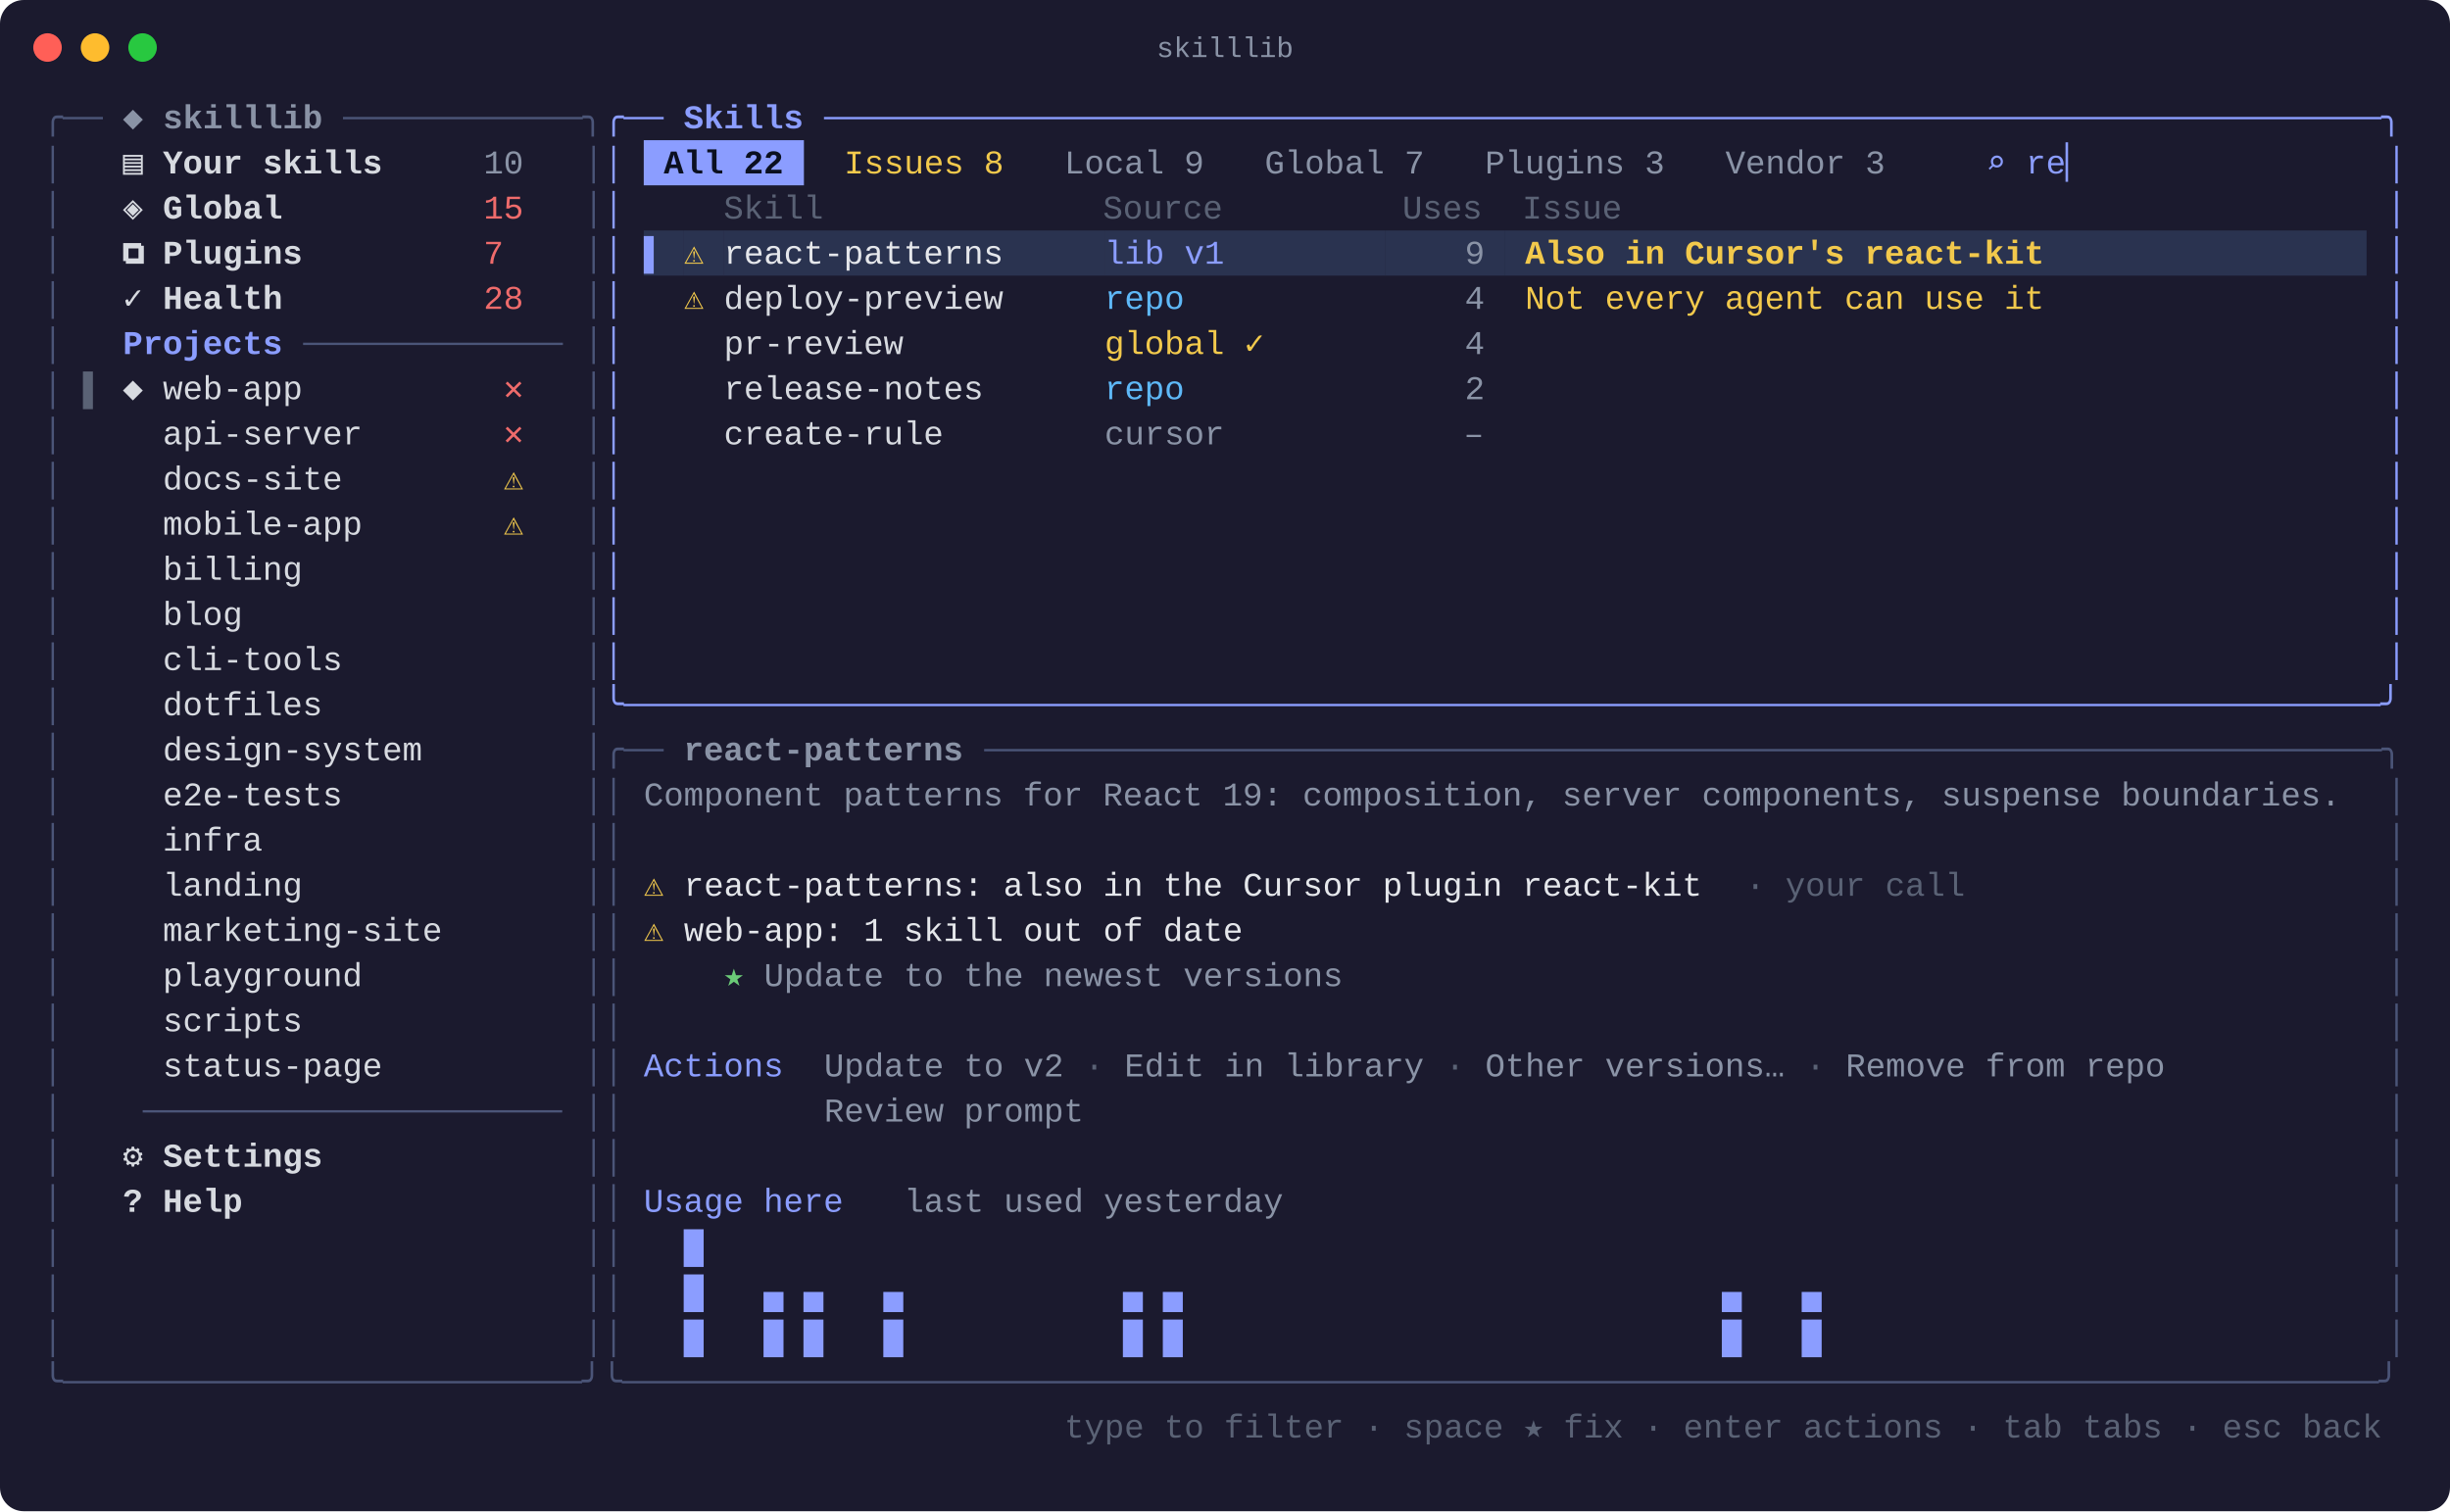
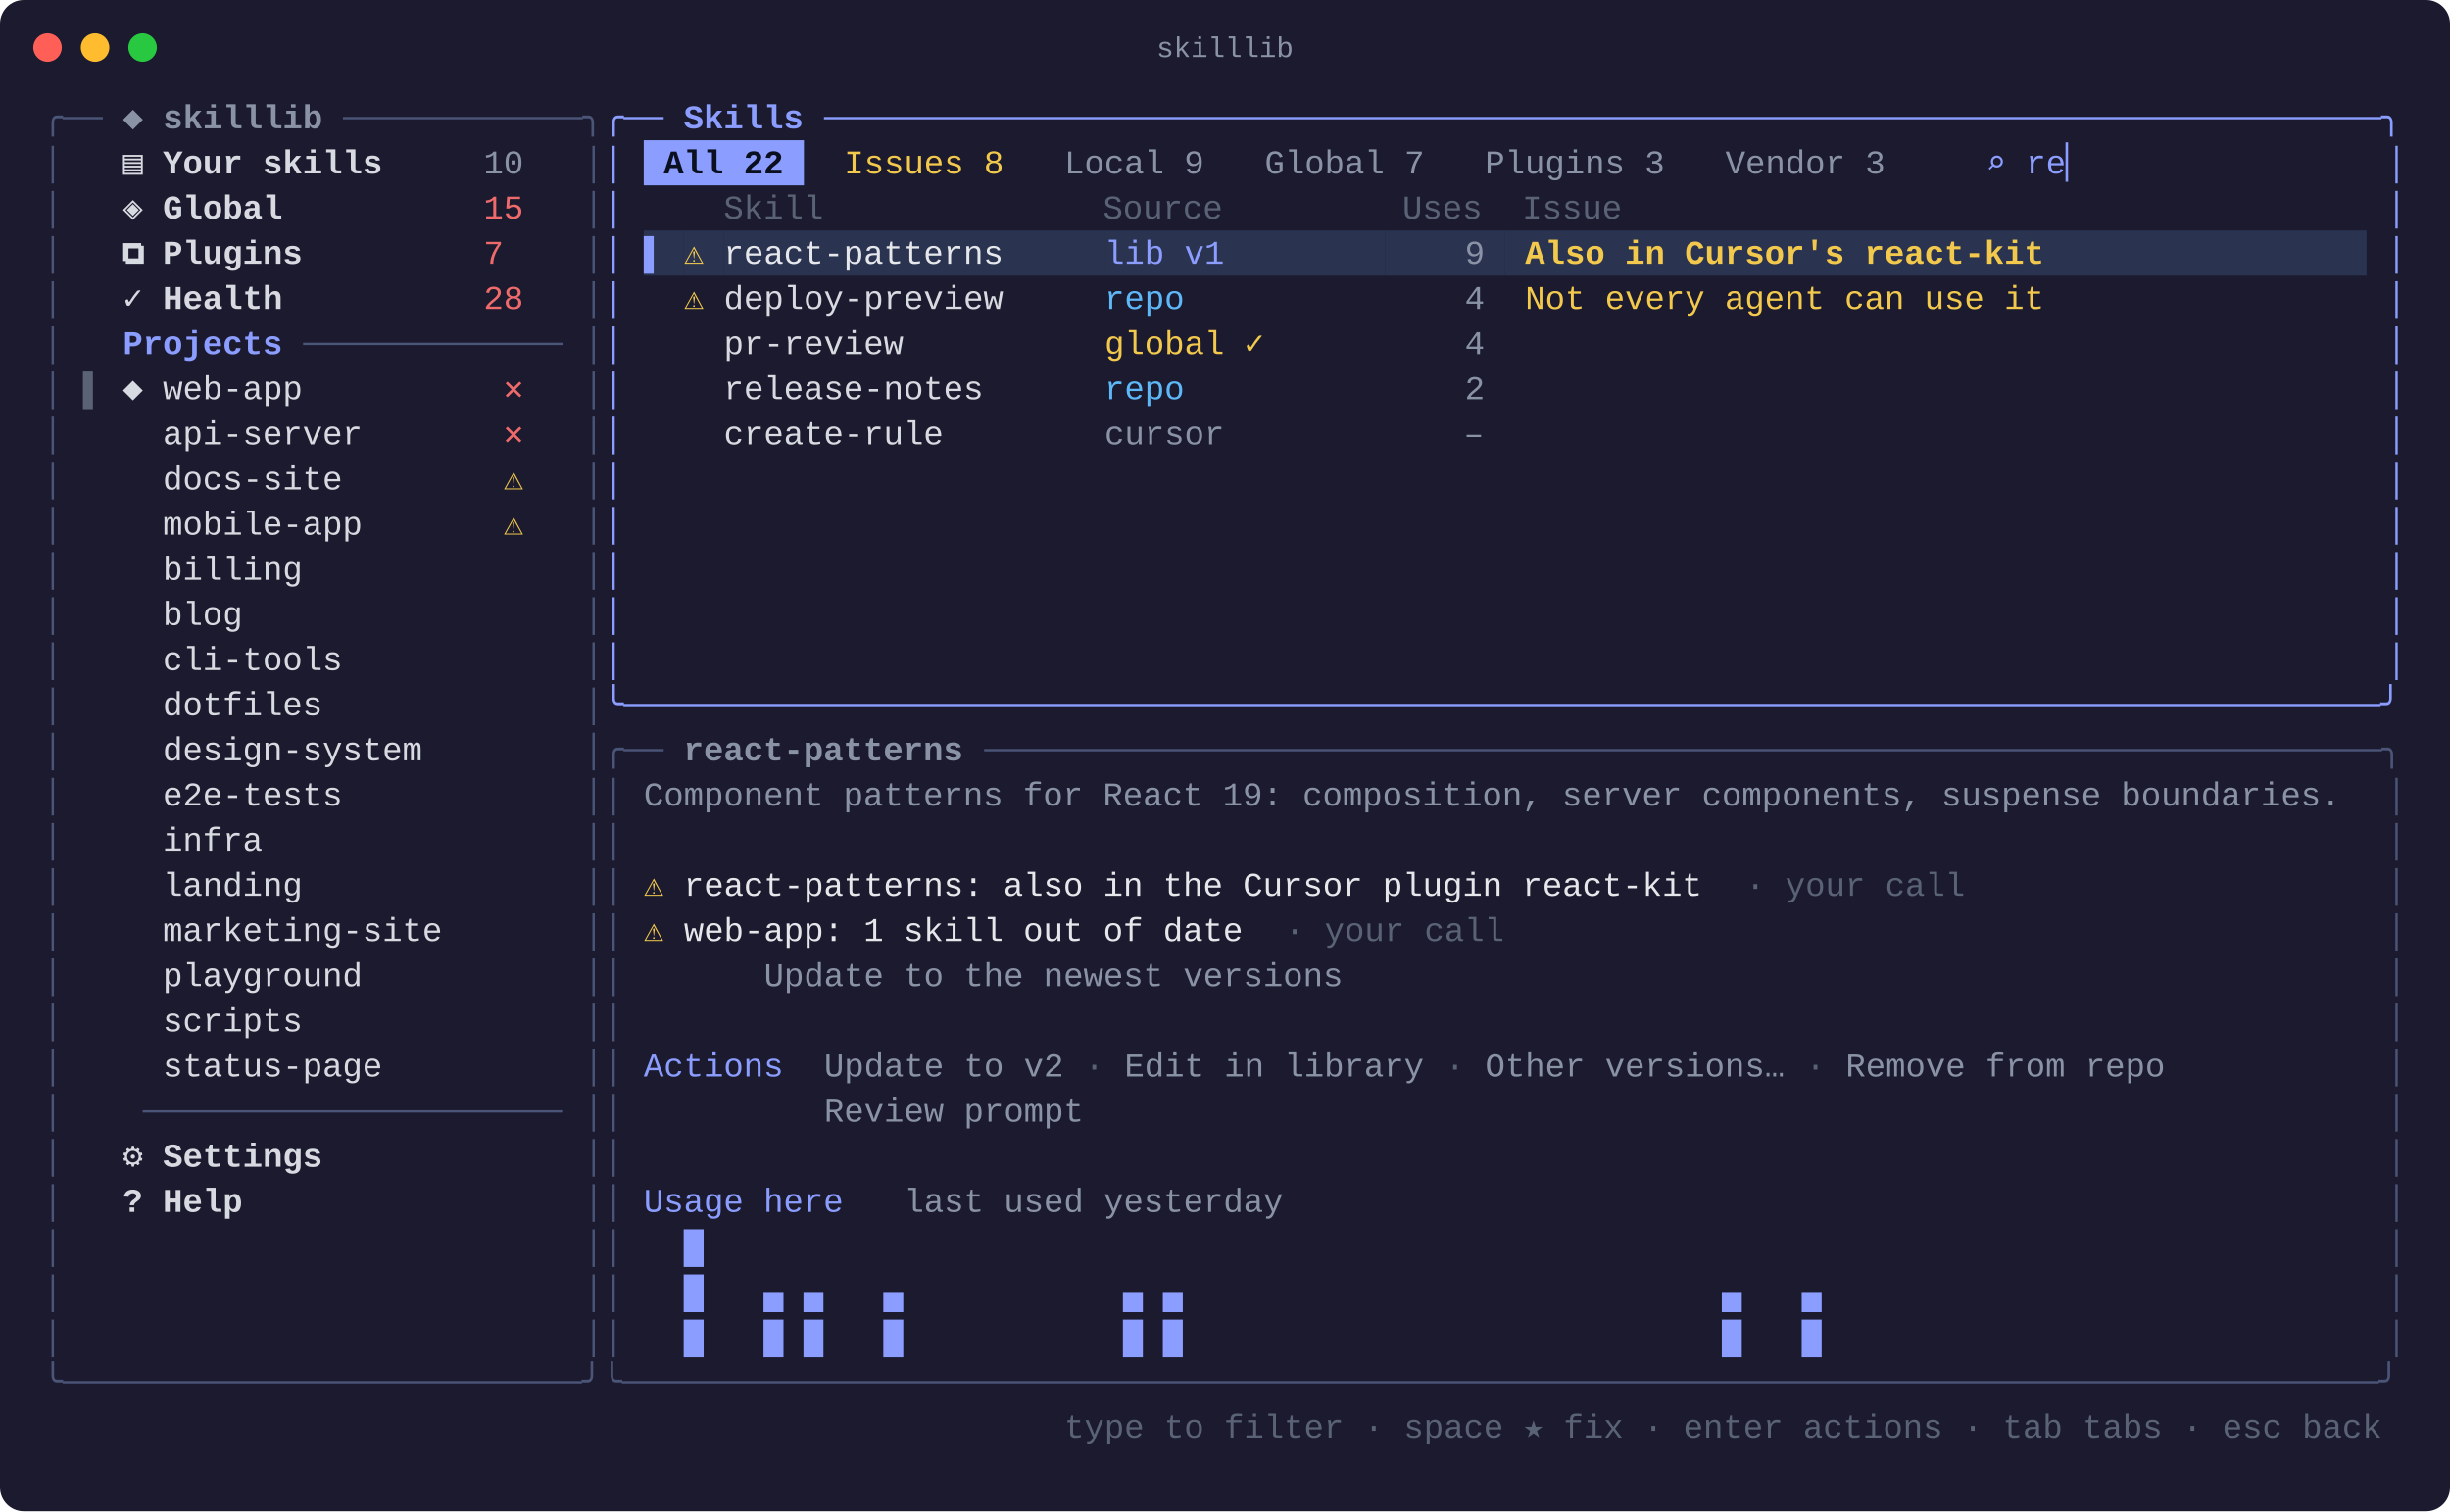
<svg xmlns="http://www.w3.org/2000/svg" width="1031" height="636" viewBox="0 0 1031 636" font-family="SFMono-Regular, Menlo, Consolas, 'Liberation Mono', monospace" font-size="14">
  <rect width="1031" height="636" rx="10" fill="#1b1a2e" />
  <circle cx="20" cy="20" r="6" fill="#ff5f57" />
  <circle cx="40" cy="20" r="6" fill="#febc2e" />
  <circle cx="60" cy="20" r="6" fill="#28c840" />
  <text x="515.5" y="24" fill="#8a93a6" font-size="12" text-anchor="middle">skilllib</text>
  <text x="18.0" y="54.0" fill="#4b5578" xml:space="preserve" textLength="25.3" lengthAdjust="spacingAndGlyphs">╭──</text>
  <text x="43.3" y="54.0" fill="#8a93a6" font-weight="bold" xml:space="preserve" textLength="101.2" lengthAdjust="spacingAndGlyphs"> ◆ skilllib </text>
  <text x="144.4" y="54.0" fill="#4b5578" xml:space="preserve" textLength="109.6" lengthAdjust="spacingAndGlyphs">────────────╮</text>
  <text x="254.0" y="54.0" fill="#8b9dff" xml:space="preserve" textLength="25.3" lengthAdjust="spacingAndGlyphs">╭──</text>
  <text x="279.3" y="54.0" fill="#8b9dff" font-weight="bold" xml:space="preserve" textLength="67.4" lengthAdjust="spacingAndGlyphs"> Skills </text>
  <text x="346.8" y="54.0" fill="#8b9dff" xml:space="preserve" textLength="666.0" lengthAdjust="spacingAndGlyphs">──────────────────────────────────────────────────────────────────────────────╮</text>
  <text x="18.0" y="73.0" fill="#4b5578" xml:space="preserve" textLength="8.4" lengthAdjust="spacingAndGlyphs">│</text>
  <text x="51.7" y="73.0" fill="#d7dae0" font-weight="bold" xml:space="preserve" textLength="151.7" lengthAdjust="spacingAndGlyphs">▤ Your skills     </text>
  <text x="203.5" y="73.0" fill="#8a93a6" xml:space="preserve" textLength="33.7" lengthAdjust="spacingAndGlyphs">10  </text>
  <text x="245.6" y="73.0" fill="#4b5578" xml:space="preserve" textLength="8.4" lengthAdjust="spacingAndGlyphs">│</text>
  <text x="254.0" y="73.0" fill="#8b9dff" xml:space="preserve" textLength="8.4" lengthAdjust="spacingAndGlyphs">│</text>
  <rect x="270.9" y="59.0" width="67.4" height="19" fill="#8b9dff" />
  <text x="270.9" y="73.0" fill="#0b1020" font-weight="bold" xml:space="preserve" textLength="67.4" lengthAdjust="spacingAndGlyphs"> All 22 </text>
  <text x="346.8" y="73.0" fill="#f2c94c" xml:space="preserve" textLength="84.3" lengthAdjust="spacingAndGlyphs"> Issues 8 </text>
  <text x="439.5" y="73.0" fill="#8a93a6" xml:space="preserve" textLength="75.9" lengthAdjust="spacingAndGlyphs"> Local 9 </text>
  <text x="523.8" y="73.0" fill="#8a93a6" xml:space="preserve" textLength="84.3" lengthAdjust="spacingAndGlyphs"> Global 7 </text>
  <text x="616.5" y="73.0" fill="#8a93a6" xml:space="preserve" textLength="92.7" lengthAdjust="spacingAndGlyphs"> Plugins 3 </text>
  <text x="717.7" y="73.0" fill="#8a93a6" xml:space="preserve" textLength="84.3" lengthAdjust="spacingAndGlyphs"> Vendor 3 </text>
  <text x="802.0" y="73.0" fill="#8b9dff" xml:space="preserve" textLength="75.9" lengthAdjust="spacingAndGlyphs">    ⌕ re▏</text>
  <text x="1004.3" y="73.0" fill="#8b9dff" xml:space="preserve" textLength="8.4" lengthAdjust="spacingAndGlyphs">│</text>
  <text x="18.0" y="92.0" fill="#4b5578" xml:space="preserve" textLength="8.4" lengthAdjust="spacingAndGlyphs">│</text>
  <text x="51.7" y="92.0" fill="#d7dae0" font-weight="bold" xml:space="preserve" textLength="151.7" lengthAdjust="spacingAndGlyphs">◈ Global          </text>
  <text x="203.5" y="92.0" fill="#ef6b6b" xml:space="preserve" textLength="33.7" lengthAdjust="spacingAndGlyphs">15  </text>
  <text x="245.6" y="92.0" fill="#4b5578" xml:space="preserve" textLength="8.4" lengthAdjust="spacingAndGlyphs">│</text>
  <text x="254.0" y="92.0" fill="#8b9dff" xml:space="preserve" textLength="8.4" lengthAdjust="spacingAndGlyphs">│</text>
  <text x="270.9" y="92.0" fill="#5a6275" xml:space="preserve" textLength="725.0" lengthAdjust="spacingAndGlyphs">    Skill              Source         Uses  Issue                                     </text>
  <text x="1004.3" y="92.0" fill="#8b9dff" xml:space="preserve" textLength="8.4" lengthAdjust="spacingAndGlyphs">│</text>
  <text x="18.0" y="111.0" fill="#4b5578" xml:space="preserve" textLength="8.4" lengthAdjust="spacingAndGlyphs">│</text>
  <text x="51.7" y="111.0" fill="#d7dae0" font-weight="bold" xml:space="preserve" textLength="151.7" lengthAdjust="spacingAndGlyphs">⧉ Plugins         </text>
  <text x="203.5" y="111.0" fill="#ef6b6b" xml:space="preserve" textLength="33.7" lengthAdjust="spacingAndGlyphs">7   </text>
  <text x="245.6" y="111.0" fill="#4b5578" xml:space="preserve" textLength="8.4" lengthAdjust="spacingAndGlyphs">│</text>
  <text x="254.0" y="111.0" fill="#8b9dff" xml:space="preserve" textLength="8.4" lengthAdjust="spacingAndGlyphs">│</text>
  <rect x="270.9" y="97.0" width="16.9" height="19" fill="#2a3350" />
  <text x="270.9" y="111.0" fill="#8b9dff" xml:space="preserve" textLength="16.9" lengthAdjust="spacingAndGlyphs">▌ </text>
  <rect x="287.8" y="97.0" width="16.9" height="19" fill="#2a3350" />
  <text x="287.8" y="111.0" fill="#f2c94c" xml:space="preserve" textLength="16.9" lengthAdjust="spacingAndGlyphs">⚠ </text>
  <rect x="304.6" y="97.0" width="160.2" height="19" fill="#2a3350" />
  <text x="304.6" y="111.0" fill="#e5e7eb" xml:space="preserve" textLength="160.2" lengthAdjust="spacingAndGlyphs">react-patterns     </text>
  <rect x="464.8" y="97.0" width="118.0" height="19" fill="#2a3350" />
  <text x="464.8" y="111.0" fill="#8b9dff" xml:space="preserve" textLength="118.0" lengthAdjust="spacingAndGlyphs">lib v1        </text>
  <rect x="582.8" y="97.0" width="50.6" height="19" fill="#2a3350" />
  <text x="582.8" y="111.0" fill="#8a93a6" xml:space="preserve" textLength="50.6" lengthAdjust="spacingAndGlyphs">    9 </text>
  <rect x="633.4" y="97.0" width="362.5" height="19" fill="#2a3350" />
  <text x="633.4" y="111.0" fill="#f2c94c" font-weight="bold" xml:space="preserve" textLength="362.5" lengthAdjust="spacingAndGlyphs"> Also in Cursor's react-kit                </text>
  <text x="1004.3" y="111.0" fill="#8b9dff" xml:space="preserve" textLength="8.4" lengthAdjust="spacingAndGlyphs">│</text>
  <text x="18.0" y="130.0" fill="#4b5578" xml:space="preserve" textLength="8.4" lengthAdjust="spacingAndGlyphs">│</text>
  <text x="51.7" y="130.0" fill="#d7dae0" font-weight="bold" xml:space="preserve" textLength="151.7" lengthAdjust="spacingAndGlyphs">✓ Health          </text>
  <text x="203.5" y="130.0" fill="#ef6b6b" xml:space="preserve" textLength="33.7" lengthAdjust="spacingAndGlyphs">28  </text>
  <text x="245.6" y="130.0" fill="#4b5578" xml:space="preserve" textLength="8.4" lengthAdjust="spacingAndGlyphs">│</text>
  <text x="254.0" y="130.0" fill="#8b9dff" xml:space="preserve" textLength="8.4" lengthAdjust="spacingAndGlyphs">│</text>
  <text x="287.8" y="130.0" fill="#f2c94c" xml:space="preserve" textLength="16.9" lengthAdjust="spacingAndGlyphs">⚠ </text>
  <text x="304.6" y="130.0" fill="#d7dae0" xml:space="preserve" textLength="160.2" lengthAdjust="spacingAndGlyphs">deploy-preview     </text>
  <text x="464.8" y="130.0" fill="#5eb8f7" xml:space="preserve" textLength="118.0" lengthAdjust="spacingAndGlyphs">repo          </text>
  <text x="582.8" y="130.0" fill="#8a93a6" xml:space="preserve" textLength="50.6" lengthAdjust="spacingAndGlyphs">    4 </text>
  <text x="633.4" y="130.0" fill="#f2c94c" xml:space="preserve" textLength="362.5" lengthAdjust="spacingAndGlyphs"> Not every agent can use it                </text>
  <text x="1004.3" y="130.0" fill="#8b9dff" xml:space="preserve" textLength="8.4" lengthAdjust="spacingAndGlyphs">│</text>
  <text x="18.0" y="149.0" fill="#4b5578" xml:space="preserve" textLength="8.4" lengthAdjust="spacingAndGlyphs">│</text>
  <text x="34.9" y="149.0" fill="#8b9dff" font-weight="bold" xml:space="preserve" textLength="92.7" lengthAdjust="spacingAndGlyphs">  Projects </text>
  <text x="127.6" y="149.0" fill="#4b5578" xml:space="preserve" textLength="109.6" lengthAdjust="spacingAndGlyphs">─────────────</text>
  <text x="245.6" y="149.0" fill="#4b5578" xml:space="preserve" textLength="8.4" lengthAdjust="spacingAndGlyphs">│</text>
  <text x="254.0" y="149.0" fill="#8b9dff" xml:space="preserve" textLength="8.4" lengthAdjust="spacingAndGlyphs">│</text>
  <text x="287.8" y="149.0" fill="#d7dae0" xml:space="preserve" textLength="177.0" lengthAdjust="spacingAndGlyphs">  pr-review          </text>
  <text x="464.8" y="149.0" fill="#f2c94c" xml:space="preserve" textLength="118.0" lengthAdjust="spacingAndGlyphs">global ✓      </text>
  <text x="582.8" y="149.0" fill="#8a93a6" xml:space="preserve" textLength="50.6" lengthAdjust="spacingAndGlyphs">    4 </text>
  <text x="1004.3" y="149.0" fill="#8b9dff" xml:space="preserve" textLength="8.4" lengthAdjust="spacingAndGlyphs">│</text>
  <text x="18.0" y="168.0" fill="#4b5578" xml:space="preserve" textLength="8.4" lengthAdjust="spacingAndGlyphs">│</text>
  <text x="34.9" y="168.0" fill="#5a6275" xml:space="preserve" textLength="16.9" lengthAdjust="spacingAndGlyphs">▌ </text>
  <text x="51.7" y="168.0" fill="#d7dae0" xml:space="preserve" textLength="160.2" lengthAdjust="spacingAndGlyphs">◆ web-app          </text>
  <text x="211.9" y="168.0" fill="#ef6b6b" xml:space="preserve" textLength="25.3" lengthAdjust="spacingAndGlyphs">✕  </text>
  <text x="245.6" y="168.0" fill="#4b5578" xml:space="preserve" textLength="8.4" lengthAdjust="spacingAndGlyphs">│</text>
  <text x="254.0" y="168.0" fill="#8b9dff" xml:space="preserve" textLength="8.4" lengthAdjust="spacingAndGlyphs">│</text>
  <text x="287.8" y="168.0" fill="#d7dae0" xml:space="preserve" textLength="177.0" lengthAdjust="spacingAndGlyphs">  release-notes      </text>
  <text x="464.8" y="168.0" fill="#5eb8f7" xml:space="preserve" textLength="118.0" lengthAdjust="spacingAndGlyphs">repo          </text>
  <text x="582.8" y="168.0" fill="#8a93a6" xml:space="preserve" textLength="50.6" lengthAdjust="spacingAndGlyphs">    2 </text>
  <text x="1004.3" y="168.0" fill="#8b9dff" xml:space="preserve" textLength="8.4" lengthAdjust="spacingAndGlyphs">│</text>
  <text x="18.0" y="187.0" fill="#4b5578" xml:space="preserve" textLength="8.4" lengthAdjust="spacingAndGlyphs">│</text>
  <text x="51.7" y="187.0" fill="#d7dae0" xml:space="preserve" textLength="160.2" lengthAdjust="spacingAndGlyphs">  api-server       </text>
  <text x="211.9" y="187.0" fill="#ef6b6b" xml:space="preserve" textLength="25.3" lengthAdjust="spacingAndGlyphs">✕  </text>
  <text x="245.6" y="187.0" fill="#4b5578" xml:space="preserve" textLength="8.4" lengthAdjust="spacingAndGlyphs">│</text>
  <text x="254.0" y="187.0" fill="#8b9dff" xml:space="preserve" textLength="8.4" lengthAdjust="spacingAndGlyphs">│</text>
  <text x="287.8" y="187.0" fill="#d7dae0" xml:space="preserve" textLength="177.0" lengthAdjust="spacingAndGlyphs">  create-rule        </text>
  <text x="464.8" y="187.0" fill="#8a93a6" xml:space="preserve" textLength="168.6" lengthAdjust="spacingAndGlyphs">cursor            – </text>
  <text x="1004.3" y="187.0" fill="#8b9dff" xml:space="preserve" textLength="8.4" lengthAdjust="spacingAndGlyphs">│</text>
  <text x="18.0" y="206.0" fill="#4b5578" xml:space="preserve" textLength="8.4" lengthAdjust="spacingAndGlyphs">│</text>
  <text x="51.7" y="206.0" fill="#d7dae0" xml:space="preserve" textLength="160.2" lengthAdjust="spacingAndGlyphs">  docs-site        </text>
  <text x="211.9" y="206.0" fill="#f2c94c" xml:space="preserve" textLength="25.3" lengthAdjust="spacingAndGlyphs">⚠  </text>
  <text x="245.6" y="206.0" fill="#4b5578" xml:space="preserve" textLength="8.4" lengthAdjust="spacingAndGlyphs">│</text>
  <text x="254.0" y="206.0" fill="#8b9dff" xml:space="preserve" textLength="8.4" lengthAdjust="spacingAndGlyphs">│</text>
  <text x="1004.3" y="206.0" fill="#8b9dff" xml:space="preserve" textLength="8.4" lengthAdjust="spacingAndGlyphs">│</text>
  <text x="18.0" y="225.0" fill="#4b5578" xml:space="preserve" textLength="8.4" lengthAdjust="spacingAndGlyphs">│</text>
  <text x="51.7" y="225.0" fill="#d7dae0" xml:space="preserve" textLength="160.2" lengthAdjust="spacingAndGlyphs">  mobile-app       </text>
  <text x="211.9" y="225.0" fill="#f2c94c" xml:space="preserve" textLength="25.3" lengthAdjust="spacingAndGlyphs">⚠  </text>
  <text x="245.6" y="225.0" fill="#4b5578" xml:space="preserve" textLength="8.4" lengthAdjust="spacingAndGlyphs">│</text>
  <text x="254.0" y="225.0" fill="#8b9dff" xml:space="preserve" textLength="8.4" lengthAdjust="spacingAndGlyphs">│</text>
  <text x="1004.3" y="225.0" fill="#8b9dff" xml:space="preserve" textLength="8.4" lengthAdjust="spacingAndGlyphs">│</text>
  <text x="18.0" y="244.0" fill="#4b5578" xml:space="preserve" textLength="8.4" lengthAdjust="spacingAndGlyphs">│</text>
  <text x="51.7" y="244.0" fill="#d7dae0" xml:space="preserve" textLength="193.9" lengthAdjust="spacingAndGlyphs">  billing              </text>
  <text x="245.6" y="244.0" fill="#4b5578" xml:space="preserve" textLength="8.4" lengthAdjust="spacingAndGlyphs">│</text>
  <text x="254.0" y="244.0" fill="#8b9dff" xml:space="preserve" textLength="8.4" lengthAdjust="spacingAndGlyphs">│</text>
  <text x="1004.3" y="244.0" fill="#8b9dff" xml:space="preserve" textLength="8.4" lengthAdjust="spacingAndGlyphs">│</text>
  <text x="18.0" y="263.0" fill="#4b5578" xml:space="preserve" textLength="8.4" lengthAdjust="spacingAndGlyphs">│</text>
  <text x="51.7" y="263.0" fill="#d7dae0" xml:space="preserve" textLength="193.9" lengthAdjust="spacingAndGlyphs">  blog                 </text>
  <text x="245.6" y="263.0" fill="#4b5578" xml:space="preserve" textLength="8.4" lengthAdjust="spacingAndGlyphs">│</text>
  <text x="254.0" y="263.0" fill="#8b9dff" xml:space="preserve" textLength="8.4" lengthAdjust="spacingAndGlyphs">│</text>
  <text x="1004.3" y="263.0" fill="#8b9dff" xml:space="preserve" textLength="8.4" lengthAdjust="spacingAndGlyphs">│</text>
  <text x="18.0" y="282.0" fill="#4b5578" xml:space="preserve" textLength="8.4" lengthAdjust="spacingAndGlyphs">│</text>
  <text x="51.7" y="282.0" fill="#d7dae0" xml:space="preserve" textLength="193.9" lengthAdjust="spacingAndGlyphs">  cli-tools            </text>
  <text x="245.6" y="282.0" fill="#4b5578" xml:space="preserve" textLength="8.4" lengthAdjust="spacingAndGlyphs">│</text>
  <text x="254.0" y="282.0" fill="#8b9dff" xml:space="preserve" textLength="8.4" lengthAdjust="spacingAndGlyphs">│</text>
  <text x="1004.3" y="282.0" fill="#8b9dff" xml:space="preserve" textLength="8.4" lengthAdjust="spacingAndGlyphs">│</text>
  <text x="18.0" y="301.0" fill="#4b5578" xml:space="preserve" textLength="8.4" lengthAdjust="spacingAndGlyphs">│</text>
  <text x="51.7" y="301.0" fill="#d7dae0" xml:space="preserve" textLength="193.9" lengthAdjust="spacingAndGlyphs">  dotfiles             </text>
  <text x="245.6" y="301.0" fill="#4b5578" xml:space="preserve" textLength="8.4" lengthAdjust="spacingAndGlyphs">│</text>
  <text x="254.0" y="301.0" fill="#8b9dff" xml:space="preserve" textLength="758.7" lengthAdjust="spacingAndGlyphs">╰────────────────────────────────────────────────────────────────────────────────────────╯</text>
  <text x="18.0" y="320.0" fill="#4b5578" xml:space="preserve" textLength="8.4" lengthAdjust="spacingAndGlyphs">│</text>
  <text x="51.7" y="320.0" fill="#d7dae0" xml:space="preserve" textLength="193.9" lengthAdjust="spacingAndGlyphs">  design-system        </text>
  <text x="245.6" y="320.0" fill="#4b5578" xml:space="preserve" textLength="33.7" lengthAdjust="spacingAndGlyphs">│╭──</text>
  <text x="279.3" y="320.0" fill="#8a93a6" font-weight="bold" xml:space="preserve" textLength="134.9" lengthAdjust="spacingAndGlyphs"> react-patterns </text>
  <text x="414.2" y="320.0" fill="#4b5578" xml:space="preserve" textLength="598.5" lengthAdjust="spacingAndGlyphs">──────────────────────────────────────────────────────────────────────╮</text>
  <text x="18.0" y="339.0" fill="#4b5578" xml:space="preserve" textLength="8.4" lengthAdjust="spacingAndGlyphs">│</text>
  <text x="51.7" y="339.0" fill="#d7dae0" xml:space="preserve" textLength="193.9" lengthAdjust="spacingAndGlyphs">  e2e-tests            </text>
  <text x="245.6" y="339.0" fill="#4b5578" xml:space="preserve" textLength="16.9" lengthAdjust="spacingAndGlyphs">││</text>
  <text x="270.9" y="339.0" fill="#8a93a6" xml:space="preserve" textLength="716.5" lengthAdjust="spacingAndGlyphs">Component patterns for React 19: composition, server components, suspense boundaries.</text>
  <text x="1004.3" y="339.0" fill="#4b5578" xml:space="preserve" textLength="8.4" lengthAdjust="spacingAndGlyphs">│</text>
  <text x="18.0" y="358.0" fill="#4b5578" xml:space="preserve" textLength="8.4" lengthAdjust="spacingAndGlyphs">│</text>
  <text x="51.7" y="358.0" fill="#d7dae0" xml:space="preserve" textLength="193.9" lengthAdjust="spacingAndGlyphs">  infra                </text>
  <text x="245.6" y="358.0" fill="#4b5578" xml:space="preserve" textLength="16.9" lengthAdjust="spacingAndGlyphs">││</text>
  <text x="1004.3" y="358.0" fill="#4b5578" xml:space="preserve" textLength="8.4" lengthAdjust="spacingAndGlyphs">│</text>
  <text x="18.0" y="377.0" fill="#4b5578" xml:space="preserve" textLength="8.4" lengthAdjust="spacingAndGlyphs">│</text>
  <text x="51.7" y="377.0" fill="#d7dae0" xml:space="preserve" textLength="193.9" lengthAdjust="spacingAndGlyphs">  landing              </text>
  <text x="245.6" y="377.0" fill="#4b5578" xml:space="preserve" textLength="16.9" lengthAdjust="spacingAndGlyphs">││</text>
  <text x="270.9" y="377.0" fill="#f2c94c" xml:space="preserve" textLength="16.9" lengthAdjust="spacingAndGlyphs">⚠ </text>
  <text x="287.8" y="377.0" fill="#e5e7eb" xml:space="preserve" textLength="429.9" lengthAdjust="spacingAndGlyphs">react-patterns: also in the Cursor plugin react-kit</text>
  <text x="717.7" y="377.0" fill="#5a6275" xml:space="preserve" textLength="109.6" lengthAdjust="spacingAndGlyphs">  · your call</text>
  <text x="1004.3" y="377.0" fill="#4b5578" xml:space="preserve" textLength="8.4" lengthAdjust="spacingAndGlyphs">│</text>
  <text x="18.0" y="396.0" fill="#4b5578" xml:space="preserve" textLength="8.4" lengthAdjust="spacingAndGlyphs">│</text>
  <text x="51.7" y="396.0" fill="#d7dae0" xml:space="preserve" textLength="193.9" lengthAdjust="spacingAndGlyphs">  marketing-site       </text>
  <text x="245.6" y="396.0" fill="#4b5578" xml:space="preserve" textLength="16.9" lengthAdjust="spacingAndGlyphs">││</text>
  <text x="270.9" y="396.0" fill="#f2c94c" xml:space="preserve" textLength="16.9" lengthAdjust="spacingAndGlyphs">⚠ </text>
  <text x="287.8" y="396.0" fill="#e5e7eb" xml:space="preserve" textLength="236.0" lengthAdjust="spacingAndGlyphs">web-app: 1 skill out of date</text>
+   <text x="523.8" y="396.0" fill="#5a6275" xml:space="preserve" textLength="109.6" lengthAdjust="spacingAndGlyphs">  · your call</text>
  <text x="1004.3" y="396.0" fill="#4b5578" xml:space="preserve" textLength="8.4" lengthAdjust="spacingAndGlyphs">│</text>
  <text x="18.0" y="415.0" fill="#4b5578" xml:space="preserve" textLength="8.4" lengthAdjust="spacingAndGlyphs">│</text>
  <text x="51.7" y="415.0" fill="#d7dae0" xml:space="preserve" textLength="193.9" lengthAdjust="spacingAndGlyphs">  playground           </text>
  <text x="245.6" y="415.0" fill="#4b5578" xml:space="preserve" textLength="16.9" lengthAdjust="spacingAndGlyphs">││</text>
-   <text x="304.6" y="415.0" fill="#6bcb77" xml:space="preserve" textLength="16.9" lengthAdjust="spacingAndGlyphs">★ </text>
  <text x="321.5" y="415.0" fill="#8a93a6" xml:space="preserve" textLength="244.5" lengthAdjust="spacingAndGlyphs">Update to the newest versions</text>
  <text x="1004.3" y="415.0" fill="#4b5578" xml:space="preserve" textLength="8.4" lengthAdjust="spacingAndGlyphs">│</text>
  <text x="18.0" y="434.0" fill="#4b5578" xml:space="preserve" textLength="8.4" lengthAdjust="spacingAndGlyphs">│</text>
  <text x="51.7" y="434.0" fill="#d7dae0" xml:space="preserve" textLength="193.9" lengthAdjust="spacingAndGlyphs">  scripts              </text>
  <text x="245.6" y="434.0" fill="#4b5578" xml:space="preserve" textLength="16.9" lengthAdjust="spacingAndGlyphs">││</text>
  <text x="1004.3" y="434.0" fill="#4b5578" xml:space="preserve" textLength="8.4" lengthAdjust="spacingAndGlyphs">│</text>
  <text x="18.0" y="453.0" fill="#4b5578" xml:space="preserve" textLength="8.4" lengthAdjust="spacingAndGlyphs">│</text>
  <text x="51.7" y="453.0" fill="#d7dae0" xml:space="preserve" textLength="193.9" lengthAdjust="spacingAndGlyphs">  status-page          </text>
  <text x="245.6" y="453.0" fill="#4b5578" xml:space="preserve" textLength="16.9" lengthAdjust="spacingAndGlyphs">││</text>
  <text x="270.9" y="453.0" fill="#8b9dff" xml:space="preserve" textLength="75.9" lengthAdjust="spacingAndGlyphs">Actions  </text>
  <text x="346.8" y="453.0" fill="#8a93a6" xml:space="preserve" textLength="101.2" lengthAdjust="spacingAndGlyphs">Update to v2</text>
  <text x="447.9" y="453.0" fill="#5a6275" xml:space="preserve" textLength="25.3" lengthAdjust="spacingAndGlyphs"> · </text>
  <text x="473.2" y="453.0" fill="#8a93a6" xml:space="preserve" textLength="126.4" lengthAdjust="spacingAndGlyphs">Edit in library</text>
  <text x="599.7" y="453.0" fill="#5a6275" xml:space="preserve" textLength="25.3" lengthAdjust="spacingAndGlyphs"> · </text>
  <text x="625.0" y="453.0" fill="#8a93a6" xml:space="preserve" textLength="126.4" lengthAdjust="spacingAndGlyphs">Other versions…</text>
  <text x="751.4" y="453.0" fill="#5a6275" xml:space="preserve" textLength="25.3" lengthAdjust="spacingAndGlyphs"> · </text>
  <text x="776.7" y="453.0" fill="#8a93a6" xml:space="preserve" textLength="134.9" lengthAdjust="spacingAndGlyphs">Remove from repo</text>
  <text x="1004.3" y="453.0" fill="#4b5578" xml:space="preserve" textLength="8.4" lengthAdjust="spacingAndGlyphs">│</text>
  <text x="18.0" y="472.0" fill="#4b5578" xml:space="preserve" textLength="8.4" lengthAdjust="spacingAndGlyphs">│</text>
  <text x="60.1" y="472.0" fill="#4b5578" xml:space="preserve" textLength="177.0" lengthAdjust="spacingAndGlyphs">─────────────────────</text>
  <text x="245.6" y="472.0" fill="#4b5578" xml:space="preserve" textLength="16.9" lengthAdjust="spacingAndGlyphs">││</text>
  <text x="346.8" y="472.0" fill="#8a93a6" xml:space="preserve" textLength="109.6" lengthAdjust="spacingAndGlyphs">Review prompt</text>
  <text x="1004.3" y="472.0" fill="#4b5578" xml:space="preserve" textLength="8.4" lengthAdjust="spacingAndGlyphs">│</text>
  <text x="18.0" y="491.0" fill="#4b5578" xml:space="preserve" textLength="8.4" lengthAdjust="spacingAndGlyphs">│</text>
  <text x="51.7" y="491.0" fill="#d7dae0" font-weight="bold" xml:space="preserve" textLength="185.5" lengthAdjust="spacingAndGlyphs">⚙ Settings            </text>
  <text x="245.6" y="491.0" fill="#4b5578" xml:space="preserve" textLength="16.9" lengthAdjust="spacingAndGlyphs">││</text>
  <text x="1004.3" y="491.0" fill="#4b5578" xml:space="preserve" textLength="8.4" lengthAdjust="spacingAndGlyphs">│</text>
  <text x="18.0" y="510.0" fill="#4b5578" xml:space="preserve" textLength="8.4" lengthAdjust="spacingAndGlyphs">│</text>
  <text x="51.7" y="510.0" fill="#d7dae0" font-weight="bold" xml:space="preserve" textLength="185.5" lengthAdjust="spacingAndGlyphs">? Help                </text>
  <text x="245.6" y="510.0" fill="#4b5578" xml:space="preserve" textLength="16.9" lengthAdjust="spacingAndGlyphs">││</text>
  <text x="270.9" y="510.0" fill="#8b9dff" xml:space="preserve" textLength="84.3" lengthAdjust="spacingAndGlyphs">Usage here</text>
  <text x="355.2" y="510.0" fill="#8a93a6" xml:space="preserve" textLength="185.5" lengthAdjust="spacingAndGlyphs">   last used yesterday</text>
  <text x="1004.3" y="510.0" fill="#4b5578" xml:space="preserve" textLength="8.4" lengthAdjust="spacingAndGlyphs">│</text>
  <text x="18.0" y="529.0" fill="#4b5578" xml:space="preserve" textLength="8.4" lengthAdjust="spacingAndGlyphs">│</text>
  <text x="245.6" y="529.0" fill="#4b5578" xml:space="preserve" textLength="16.9" lengthAdjust="spacingAndGlyphs">││</text>
  <text x="270.9" y="529.0" fill="#8b9dff" xml:space="preserve" textLength="522.7" lengthAdjust="spacingAndGlyphs">  █                                                           </text>
  <text x="1004.3" y="529.0" fill="#4b5578" xml:space="preserve" textLength="8.4" lengthAdjust="spacingAndGlyphs">│</text>
  <text x="18.0" y="548.0" fill="#4b5578" xml:space="preserve" textLength="8.4" lengthAdjust="spacingAndGlyphs">│</text>
  <text x="245.6" y="548.0" fill="#4b5578" xml:space="preserve" textLength="16.9" lengthAdjust="spacingAndGlyphs">││</text>
  <text x="270.9" y="548.0" fill="#8b9dff" xml:space="preserve" textLength="522.7" lengthAdjust="spacingAndGlyphs">  █   ▄ ▄   ▄           ▄ ▄                           ▄   ▄   </text>
  <text x="1004.3" y="548.0" fill="#4b5578" xml:space="preserve" textLength="8.4" lengthAdjust="spacingAndGlyphs">│</text>
  <text x="18.0" y="567.0" fill="#4b5578" xml:space="preserve" textLength="8.4" lengthAdjust="spacingAndGlyphs">│</text>
  <text x="245.6" y="567.0" fill="#4b5578" xml:space="preserve" textLength="16.9" lengthAdjust="spacingAndGlyphs">││</text>
  <text x="270.9" y="567.0" fill="#8b9dff" xml:space="preserve" textLength="522.7" lengthAdjust="spacingAndGlyphs">  █   █ █   █           █ █                           █   █   </text>
  <text x="1004.3" y="567.0" fill="#4b5578" xml:space="preserve" textLength="8.4" lengthAdjust="spacingAndGlyphs">│</text>
  <text x="18.0" y="586.0" fill="#4b5578" xml:space="preserve" textLength="994.7" lengthAdjust="spacingAndGlyphs">╰──────────────────────────╯╰────────────────────────────────────────────────────────────────────────────────────────╯</text>
  <text x="447.9" y="605.0" fill="#5a6275" xml:space="preserve" textLength="564.8" lengthAdjust="spacingAndGlyphs">type to filter · space ★ fix · enter actions · tab tabs · esc back </text>
</svg>
